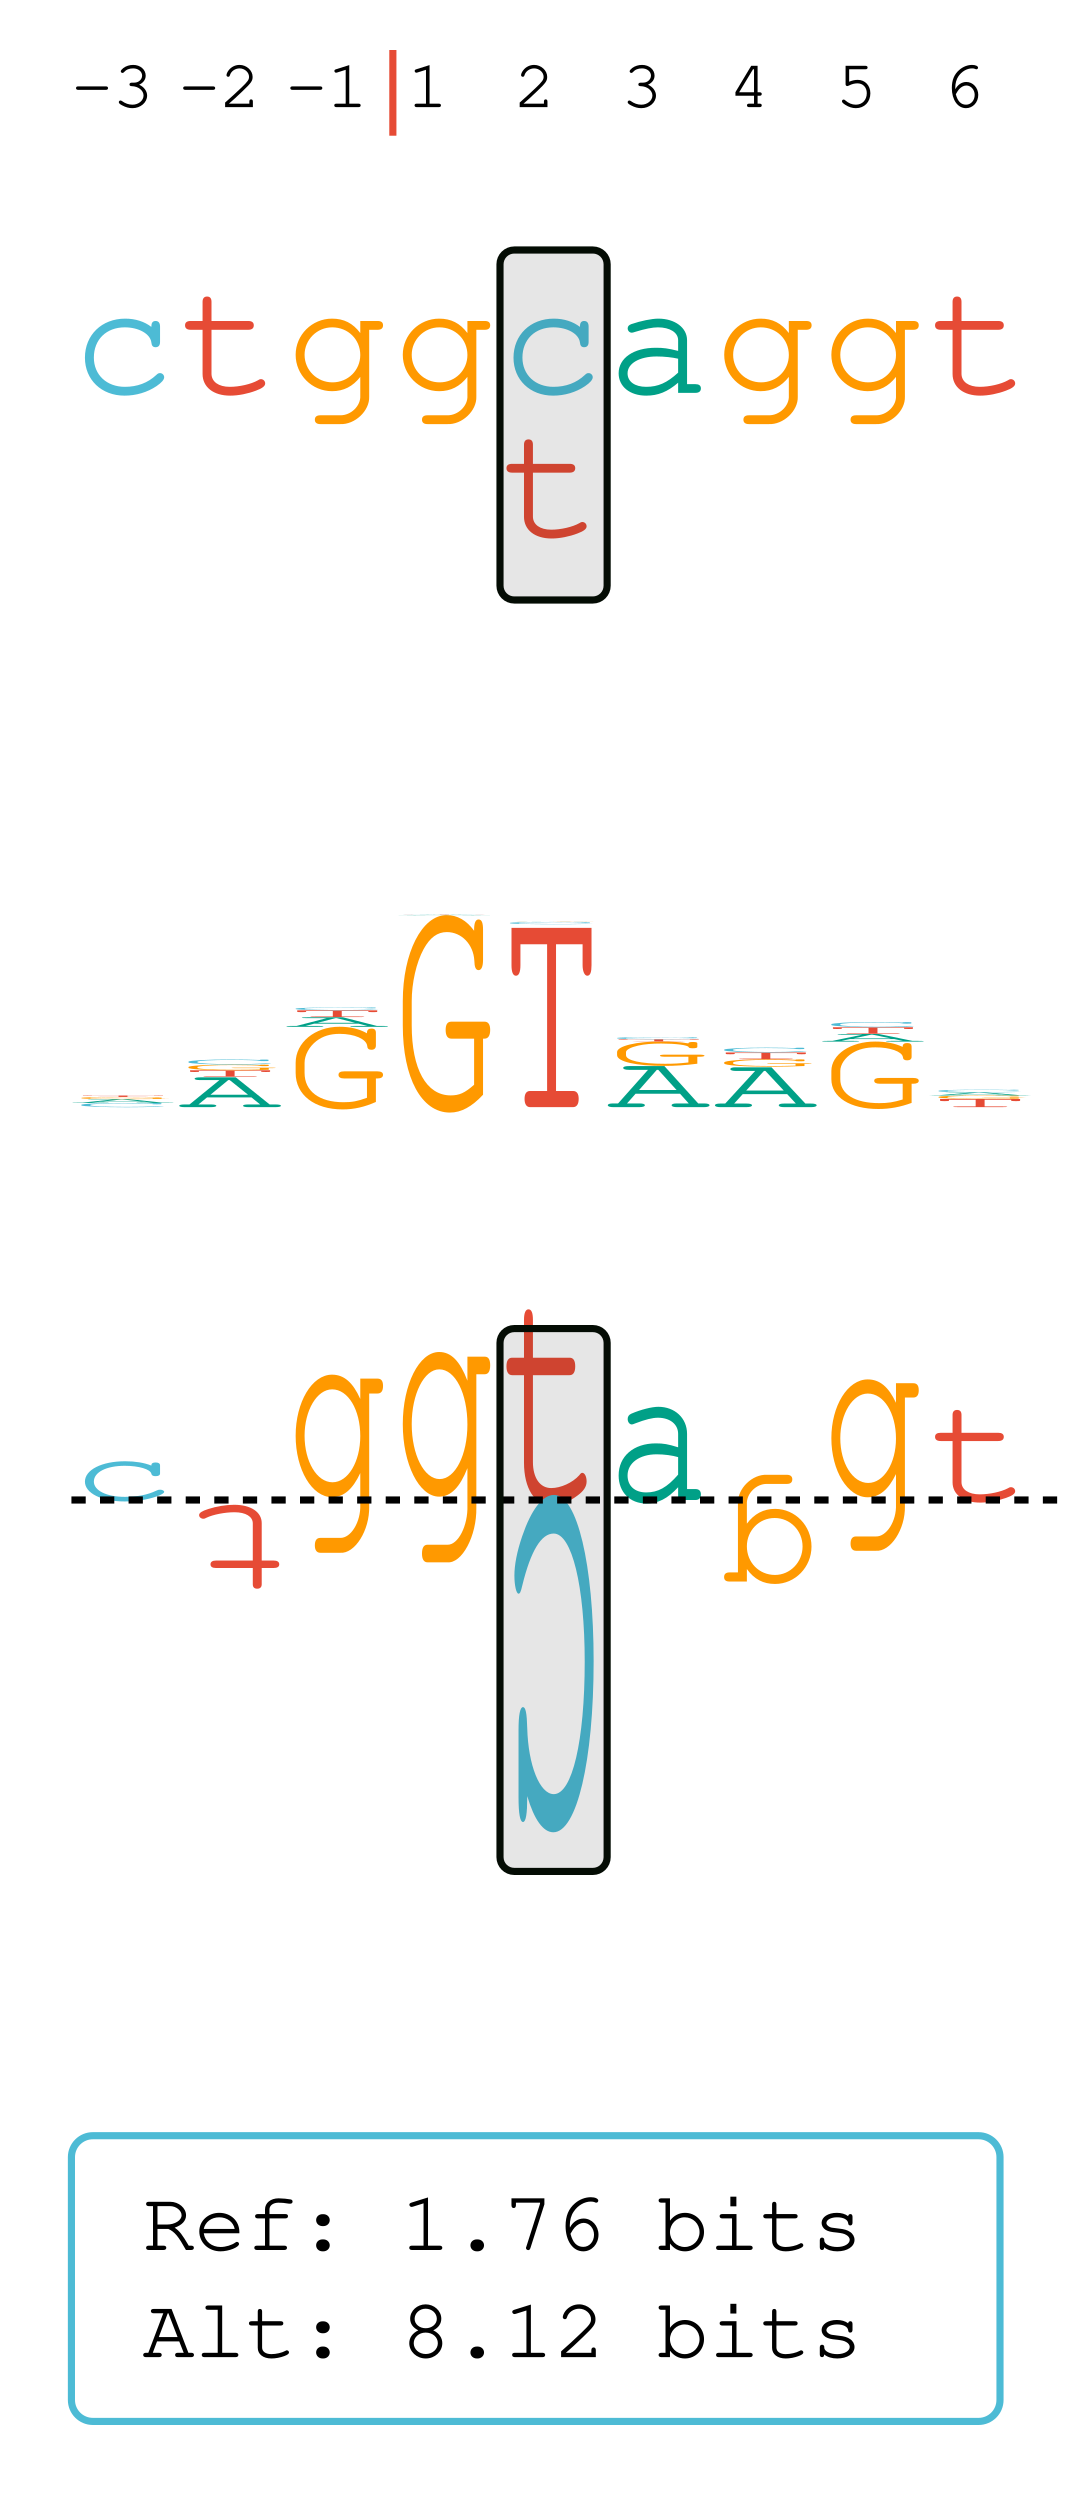
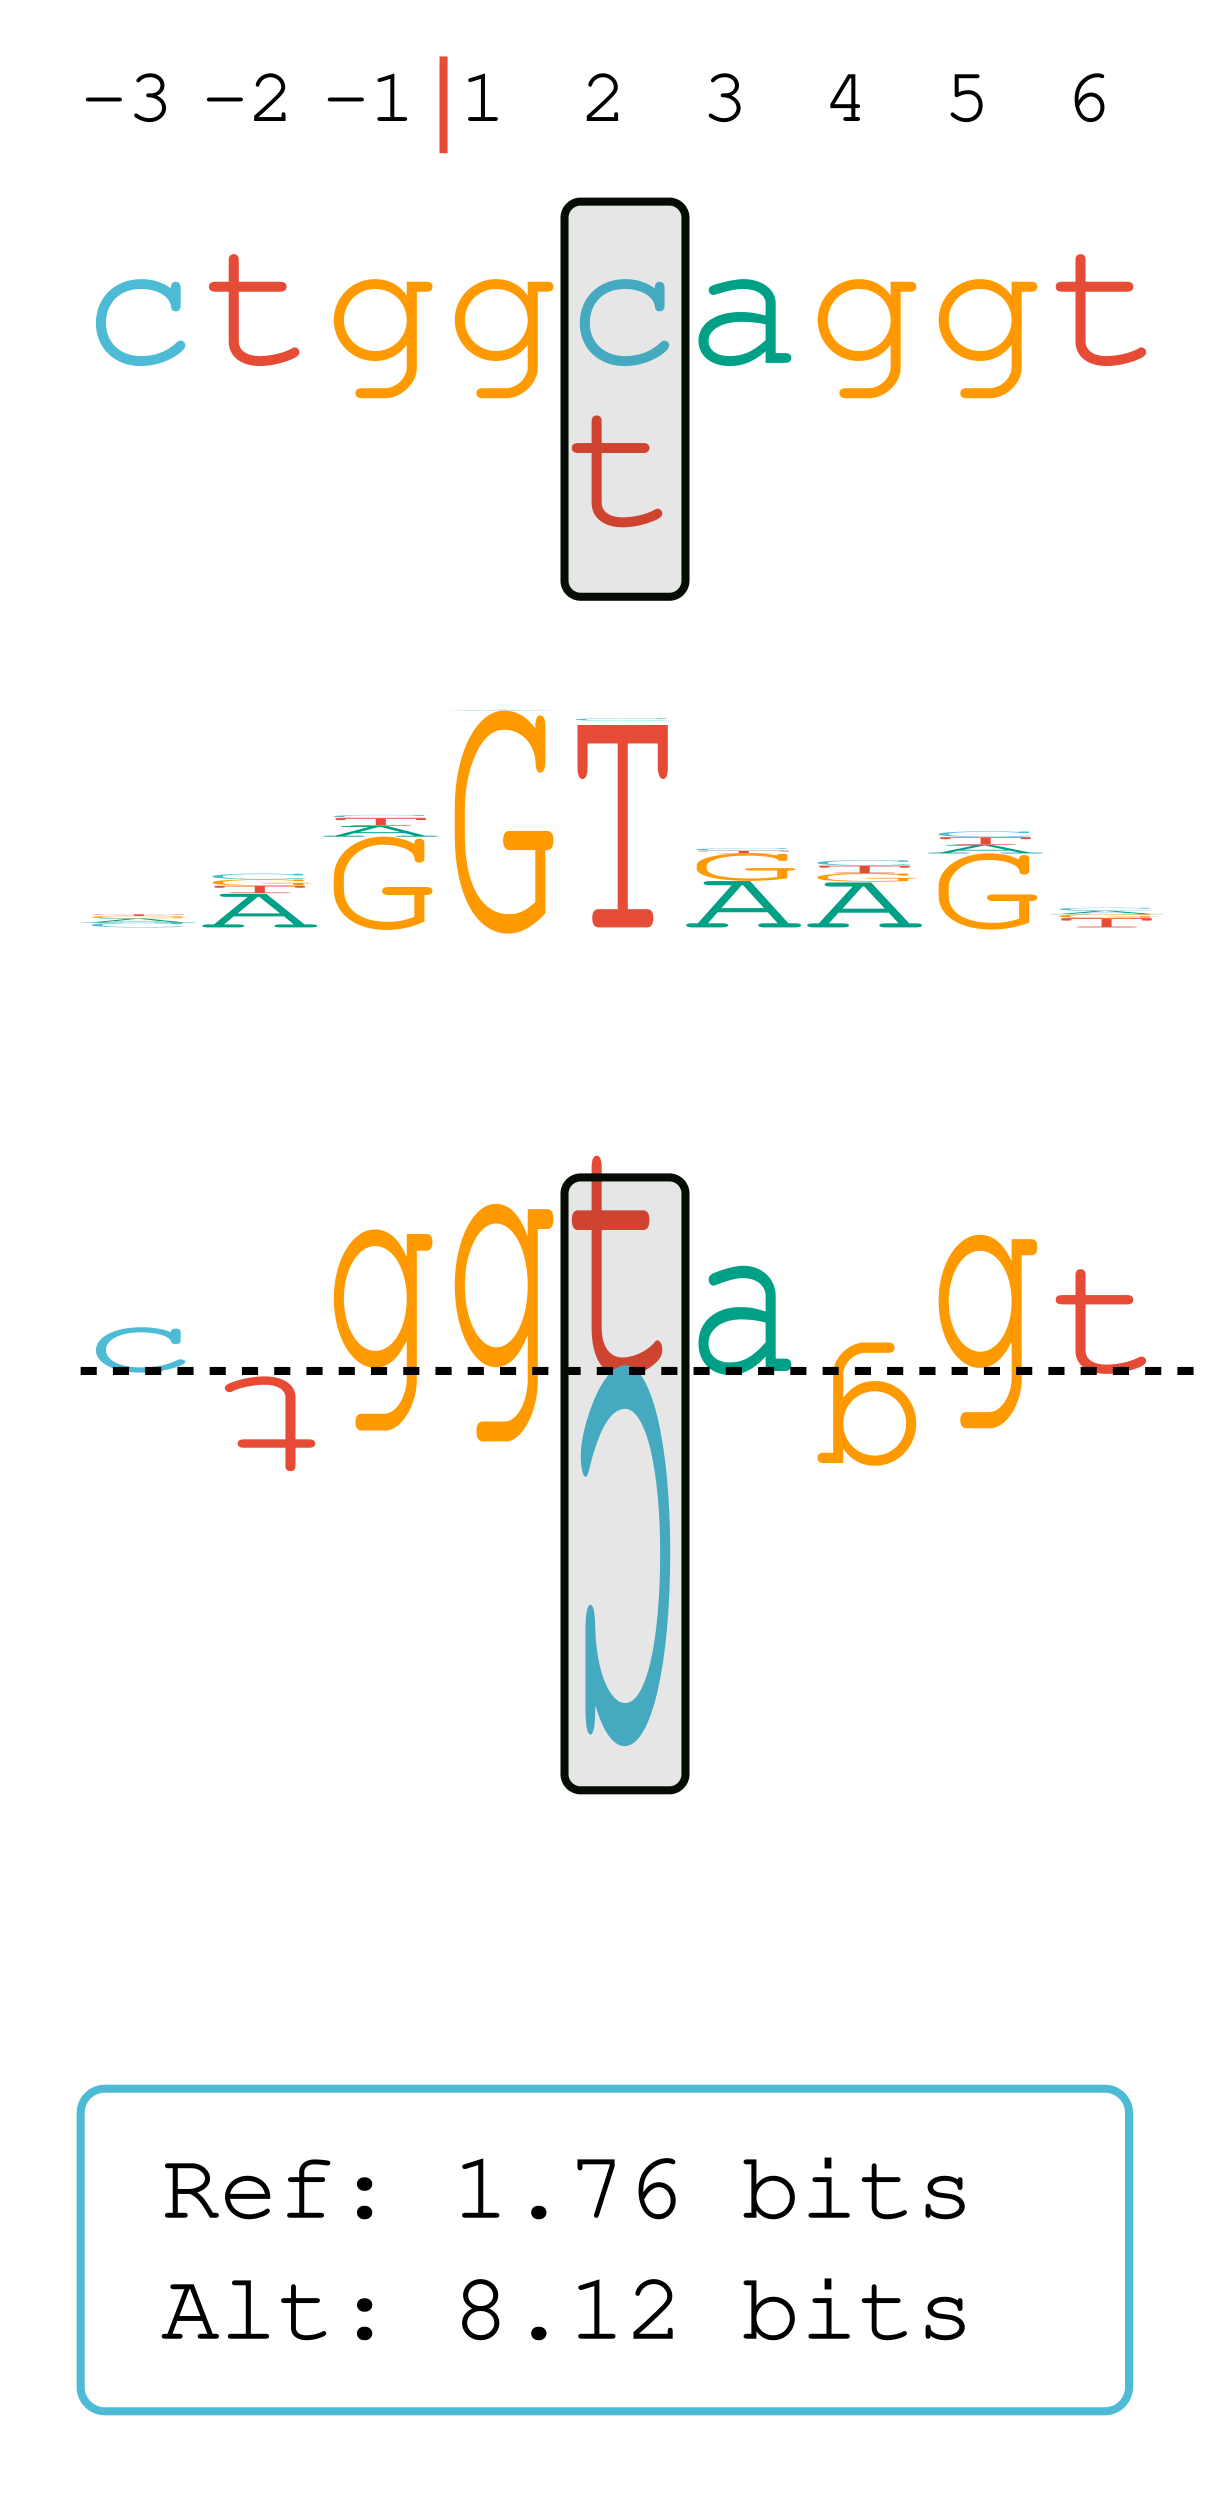
- <svg xmlns="http://www.w3.org/2000/svg" width="150" height="350">
+ <svg xmlns="http://www.w3.org/2000/svg" width="150" height="310">
  <style>
  text { font: 24px courier, monospace; }
  text.t20 { font: 20px courier, monospace; }
  text.t14 { font: 14px courier, monospace; }
  text.t12 { font: 12px courier, monospace; }
  </style>
  <g>
    <g transform="translate(10,15) scale(0.4,0.4) ">
      <text x="0" y="0" fill="black">-3</text>
    </g>
    <g transform="translate(25,15) scale(0.4,0.4) ">
      <text x="0" y="0" fill="black">-2</text>
    </g>
    <g transform="translate(40,15) scale(0.4,0.4) ">
      <text x="0" y="0" fill="black">-1</text>
    </g>
    <g transform="translate(57,15) scale(0.4,0.4) ">
      <text x="0" y="0" fill="black">1</text>
    </g>
    <g transform="translate(72,15) scale(0.4,0.4) ">
      <text x="0" y="0" fill="black">2</text>
    </g>
    <g transform="translate(87,15) scale(0.4,0.4) ">
      <text x="0" y="0" fill="black">3</text>
    </g>
    <g transform="translate(102,15) scale(0.4,0.4) ">
      <text x="0" y="0" fill="black">4</text>
    </g>
    <g transform="translate(117,15) scale(0.4,0.4) ">
      <text x="0" y="0" fill="black">5</text>
    </g>
    <g transform="translate(132,15) scale(0.4,0.4) ">
      <text x="0" y="0" fill="black">6</text>
    </g>
    <line x1="55" y1="7" x2="55" y2="19" stroke="#e64b35" />
-     <text x="10" y="55" fill="#4dbbd5">c</text>
-     <text x="25" y="55" fill="#e64b35">t</text>
-     <text x="40" y="55" fill="#ff9900">g</text>
-     <text x="55" y="55" fill="#ff9900">g</text>
-     <text x="70" y="55" fill="#4dbbd5">c</text>
-     <text x="85" y="55" fill="#00A087">a</text>
-     <text x="100" y="55" fill="#ff9900">g</text>
-     <text x="115" y="55" fill="#ff9900">g</text>
-     <text x="130" y="55" fill="#e64b35">t</text>
-     <text x="70" y="75" fill="#e64b35">t</text>
-     <rect x="70" y="35" width="15" height="49" rx="2" fill-opacity="0.1" style="stroke-width:1; stroke:rgb(4, 12, 4);" />
-     <g transform="translate(10,155) scale(1,0.042389)">
+     <text x="10" y="45" fill="#4dbbd5">c</text>
+     <text x="25" y="45" fill="#e64b35">t</text>
+     <text x="40" y="45" fill="#ff9900">g</text>
+     <text x="55" y="45" fill="#ff9900">g</text>
+     <text x="70" y="45" fill="#4dbbd5">c</text>
+     <text x="85" y="45" fill="#00A087">a</text>
+     <text x="100" y="45" fill="#ff9900">g</text>
+     <text x="115" y="45" fill="#ff9900">g</text>
+     <text x="130" y="45" fill="#e64b35">t</text>
+     <text x="70" y="65" fill="#e64b35">t</text>
+     <rect x="70" y="25" width="15" height="49" rx="2" fill-opacity="0.1" style="stroke-width:1; stroke:rgb(4, 12, 4);" />
+     <g transform="translate(10,115) scale(1,0.042389)">
      <text x="0" y="0" fill="#4dbbd5">C</text>
    </g>
-     <g transform="translate(10,154.4153) scale(1,0.039201)">
+     <g transform="translate(10,114.4153) scale(1,0.039201)">
      <text x="0" y="0" fill="#00A087">A</text>
    </g>
-     <g transform="translate(10,153.8746) scale(1,0.021962)">
+     <g transform="translate(10,113.8746) scale(1,0.021962)">
      <text x="0" y="0" fill="#ff9900">G</text>
    </g>
-     <g transform="translate(10,153.5717) scale(1,0.014523)">
+     <g transform="translate(10,113.5717) scale(1,0.014523)">
      <text x="0" y="0" fill="#e64b35">T</text>
    </g>
-     <g transform="translate(25,155) scale(1,0.308449)">
+     <g transform="translate(25,115) scale(1,0.308449)">
      <text x="0" y="0" fill="#00A087">A</text>
    </g>
-     <g transform="translate(25,150.7455) scale(1,0.067201)">
+     <g transform="translate(25,110.7455) scale(1,0.067201)">
      <text x="0" y="0" fill="#e64b35">T</text>
    </g>
-     <g transform="translate(25,149.8186) scale(1,0.056565)">
+     <g transform="translate(25,109.8186) scale(1,0.056565)">
      <text x="0" y="0" fill="#ff9900">G</text>
    </g>
-     <g transform="translate(25,149.0384) scale(1,0.05173)">
+     <g transform="translate(25,109.0384) scale(1,0.05173)">
      <text x="0" y="0" fill="#4dbbd5">C</text>
    </g>
-     <g transform="translate(40,155) scale(1,0.815783)">
+     <g transform="translate(40,115) scale(1,0.815783)">
      <text x="0" y="0" fill="#ff9900">G</text>
    </g>
-     <g transform="translate(40,143.7478) scale(1,0.098177)">
+     <g transform="translate(40,103.7478) scale(1,0.098177)">
      <text x="0" y="0" fill="#00A087">A</text>
    </g>
-     <g transform="translate(40,142.3936) scale(1,0.069838)">
+     <g transform="translate(40,102.3936) scale(1,0.069838)">
      <text x="0" y="0" fill="#e64b35">T</text>
    </g>
-     <g transform="translate(40,141.4304) scale(1,0.02834)">
+     <g transform="translate(40,101.4304) scale(1,0.02834)">
      <text x="0" y="0" fill="#4dbbd5">C</text>
    </g>
-     <g transform="translate(55,155) scale(1,1.948552)">
+     <g transform="translate(55,115) scale(1,1.948552)">
      <text x="0" y="0" fill="#ff9900">G</text>
    </g>
-     <g transform="translate(55,128.1234) scale(1,0.003913)">
+     <g transform="translate(55,88.12342) scale(1,0.003913)">
      <text x="0" y="0" fill="#00A087">A</text>
    </g>
-     <g transform="translate(55,128.0694) scale(1,0.001956)">
+     <g transform="translate(55,88.06945) scale(1,0.001956)">
      <text x="0" y="0" fill="#4dbbd5">C</text>
    </g>
-     <g transform="translate(55,128.0425) scale(1,0.001956)">
+     <g transform="translate(55,88.04247) scale(1,0.001956)">
      <text x="0" y="0" fill="#e64b35">T</text>
    </g>
-     <g transform="translate(70,155) scale(1,1.857075)">
+     <g transform="translate(70,115) scale(1,1.857075)">
      <text x="0" y="0" fill="#e64b35">T</text>
    </g>
-     <g transform="translate(70,129.3852) scale(1,0.022601)">
+     <g transform="translate(70,89.38518) scale(1,0.022601)">
      <text x="0" y="0" fill="#4dbbd5">C</text>
    </g>
-     <g transform="translate(70,129.0734) scale(1,0.001883)">
+     <g transform="translate(70,89.07343) scale(1,0.001883)">
      <text x="0" y="0" fill="#00A087">A</text>
    </g>
-     <g transform="translate(70,129.0475) scale(1,0.001883)">
+     <g transform="translate(70,89.04746) scale(1,0.001883)">
      <text x="0" y="0" fill="#ff9900">G</text>
    </g>
-     <g transform="translate(85,155) scale(1,0.425298)">
+     <g transform="translate(85,115) scale(1,0.425298)">
      <text x="0" y="0" fill="#00A087">A</text>
    </g>
-     <g transform="translate(85,149.1338) scale(1,0.241501)">
+     <g transform="translate(85,109.1338) scale(1,0.241501)">
      <text x="0" y="0" fill="#ff9900">G</text>
    </g>
-     <g transform="translate(85,145.8028) scale(1,0.022797)">
+     <g transform="translate(85,105.8028) scale(1,0.022797)">
      <text x="0" y="0" fill="#e64b35">T</text>
    </g>
-     <g transform="translate(85,145.4883) scale(1,0.022084)">
+     <g transform="translate(85,105.4883) scale(1,0.022084)">
      <text x="0" y="0" fill="#4dbbd5">C</text>
    </g>
-     <g transform="translate(100,155) scale(1,0.412697)">
+     <g transform="translate(100,115) scale(1,0.412697)">
      <text x="0" y="0" fill="#00A087">A</text>
    </g>
-     <g transform="translate(100,149.3076) scale(1,0.073717)">
+     <g transform="translate(100,109.3076) scale(1,0.073717)">
      <text x="0" y="0" fill="#ff9900">G</text>
    </g>
-     <g transform="translate(100,148.2908) scale(1,0.070092)">
+     <g transform="translate(100,108.2908) scale(1,0.070092)">
      <text x="0" y="0" fill="#e64b35">T</text>
    </g>
-     <g transform="translate(100,147.324) scale(1,0.047735)">
+     <g transform="translate(100,107.324) scale(1,0.047735)">
      <text x="0" y="0" fill="#4dbbd5">C</text>
    </g>
-     <g transform="translate(115,155) scale(1,0.665538)">
+     <g transform="translate(115,115) scale(1,0.665538)">
      <text x="0" y="0" fill="#ff9900">G</text>
    </g>
-     <g transform="translate(115,145.8202) scale(1,0.078552)">
+     <g transform="translate(115,105.8202) scale(1,0.078552)">
      <text x="0" y="0" fill="#00A087">A</text>
    </g>
-     <g transform="translate(115,144.7367) scale(1,0.068194)">
+     <g transform="translate(115,104.7367) scale(1,0.068194)">
      <text x="0" y="0" fill="#e64b35">T</text>
    </g>
-     <g transform="translate(115,143.7961) scale(1,0.051793)">
+     <g transform="translate(115,103.7961) scale(1,0.051793)">
      <text x="0" y="0" fill="#4dbbd5">C</text>
    </g>
-     <g transform="translate(130,155) scale(1,0.084801)">
+     <g transform="translate(130,115) scale(1,0.084801)">
      <text x="0" y="0" fill="#e64b35">T</text>
    </g>
-     <g transform="translate(130,153.8303) scale(1,0.033885)">
+     <g transform="translate(130,113.8303) scale(1,0.033885)">
      <text x="0" y="0" fill="#ff9900">G</text>
    </g>
-     <g transform="translate(130,153.363) scale(1,0.031756)">
+     <g transform="translate(130,113.363) scale(1,0.031756)">
      <text x="0" y="0" fill="#00A087">A</text>
    </g>
-     <g transform="translate(130,152.9249) scale(1,0.026966)">
+     <g transform="translate(130,112.9249) scale(1,0.026966)">
      <text x="0" y="0" fill="#4dbbd5">C</text>
    </g>
-     <g transform="translate(70,210) scale(1,1.97966)">
+     <g transform="translate(70,170) scale(1,1.97966)">
      <text x="0" y="0" fill="#e64b35">t</text>
    </g>
-     <g transform="translate(10,210) scale(1,0.522056)">
+     <g transform="translate(10,170) scale(1,0.522056)">
      <text x="0" y="0" fill="#4dbbd5">c</text>
    </g>
-     <g transform="translate(40,211)  scale(1,0.846843)  rotate(180)">
+     <g transform="translate(40,171)  scale(1,0.846843)  rotate(180)">
      <text x="0" y="0" fill="#e64b35">t</text>
    </g>
-     <g transform="translate(40,210) scale(1,1.688852)">
+     <g transform="translate(40,170) scale(1,1.688852)">
      <text x="0" y="0" fill="#ff9900">g</text>
    </g>
-     <g transform="translate(55,210) scale(1,1.994218)">
+     <g transform="translate(55,170) scale(1,1.994218)">
      <text x="0" y="0" fill="#ff9900">g</text>
    </g>
-     <g transform="translate(85,211)  scale(1,4.380822)  rotate(180)">
+     <g transform="translate(85,171)  scale(1,4.380822)  rotate(180)">
      <text x="0" y="0" fill="#4dbbd5">c</text>
    </g>
-     <g transform="translate(85,210) scale(1,1.255803)">
+     <g transform="translate(85,170) scale(1,1.255803)">
      <text x="0" y="0" fill="#00A087">a</text>
    </g>
-     <g transform="translate(115,211)  scale(1,1.035047)  rotate(180)">
+     <g transform="translate(115,171)  scale(1,1.035047)  rotate(180)">
      <text x="0" y="0" fill="#ff9900">g</text>
    </g>
-     <g transform="translate(115,210) scale(1,1.624803)">
+     <g transform="translate(115,170) scale(1,1.624803)">
      <text x="0" y="0" fill="#ff9900">g</text>
    </g>
-     <g transform="translate(130,210) scale(1,0.935083)">
+     <g transform="translate(130,170) scale(1,0.935083)">
      <text x="0" y="0" fill="#e64b35">t</text>
    </g>
    <g fill="none" stroke="black" stroke-width="1">
-       <path stroke-dasharray="2,2" d="M10 210 L150 210" />
+       <path stroke-dasharray="2,2" d="M10 170 L150 170" />
    </g>
-     <rect x="70" y="186" width="15" height="76" rx="2" fill-opacity="0.1" style="stroke-width:1; stroke:rgb(4, 12, 4);" />
-     <rect x="10" y="299" rx="3" ry="3" width="130" height="40" style="stroke: #4dbbd5; fill: none;fill-opacity: 0.1" />
-     <text x="20" y="315" class="t12">Ref: 1.76 bits</text>
-     <text x="20" y="330" class="t12">Alt: 8.12 bits</text>
+     <rect x="70" y="146" width="15" height="76" rx="2" fill-opacity="0.1" style="stroke-width:1; stroke:rgb(4, 12, 4);" />
+     <rect x="10" y="259" rx="3" ry="3" width="130" height="40" style="stroke: #4dbbd5; fill: none;fill-opacity: 0.1" />
+     <text x="20" y="275" class="t12">Ref: 1.76 bits</text>
+     <text x="20" y="290" class="t12">Alt: 8.12 bits</text>
  </g>
</svg>
